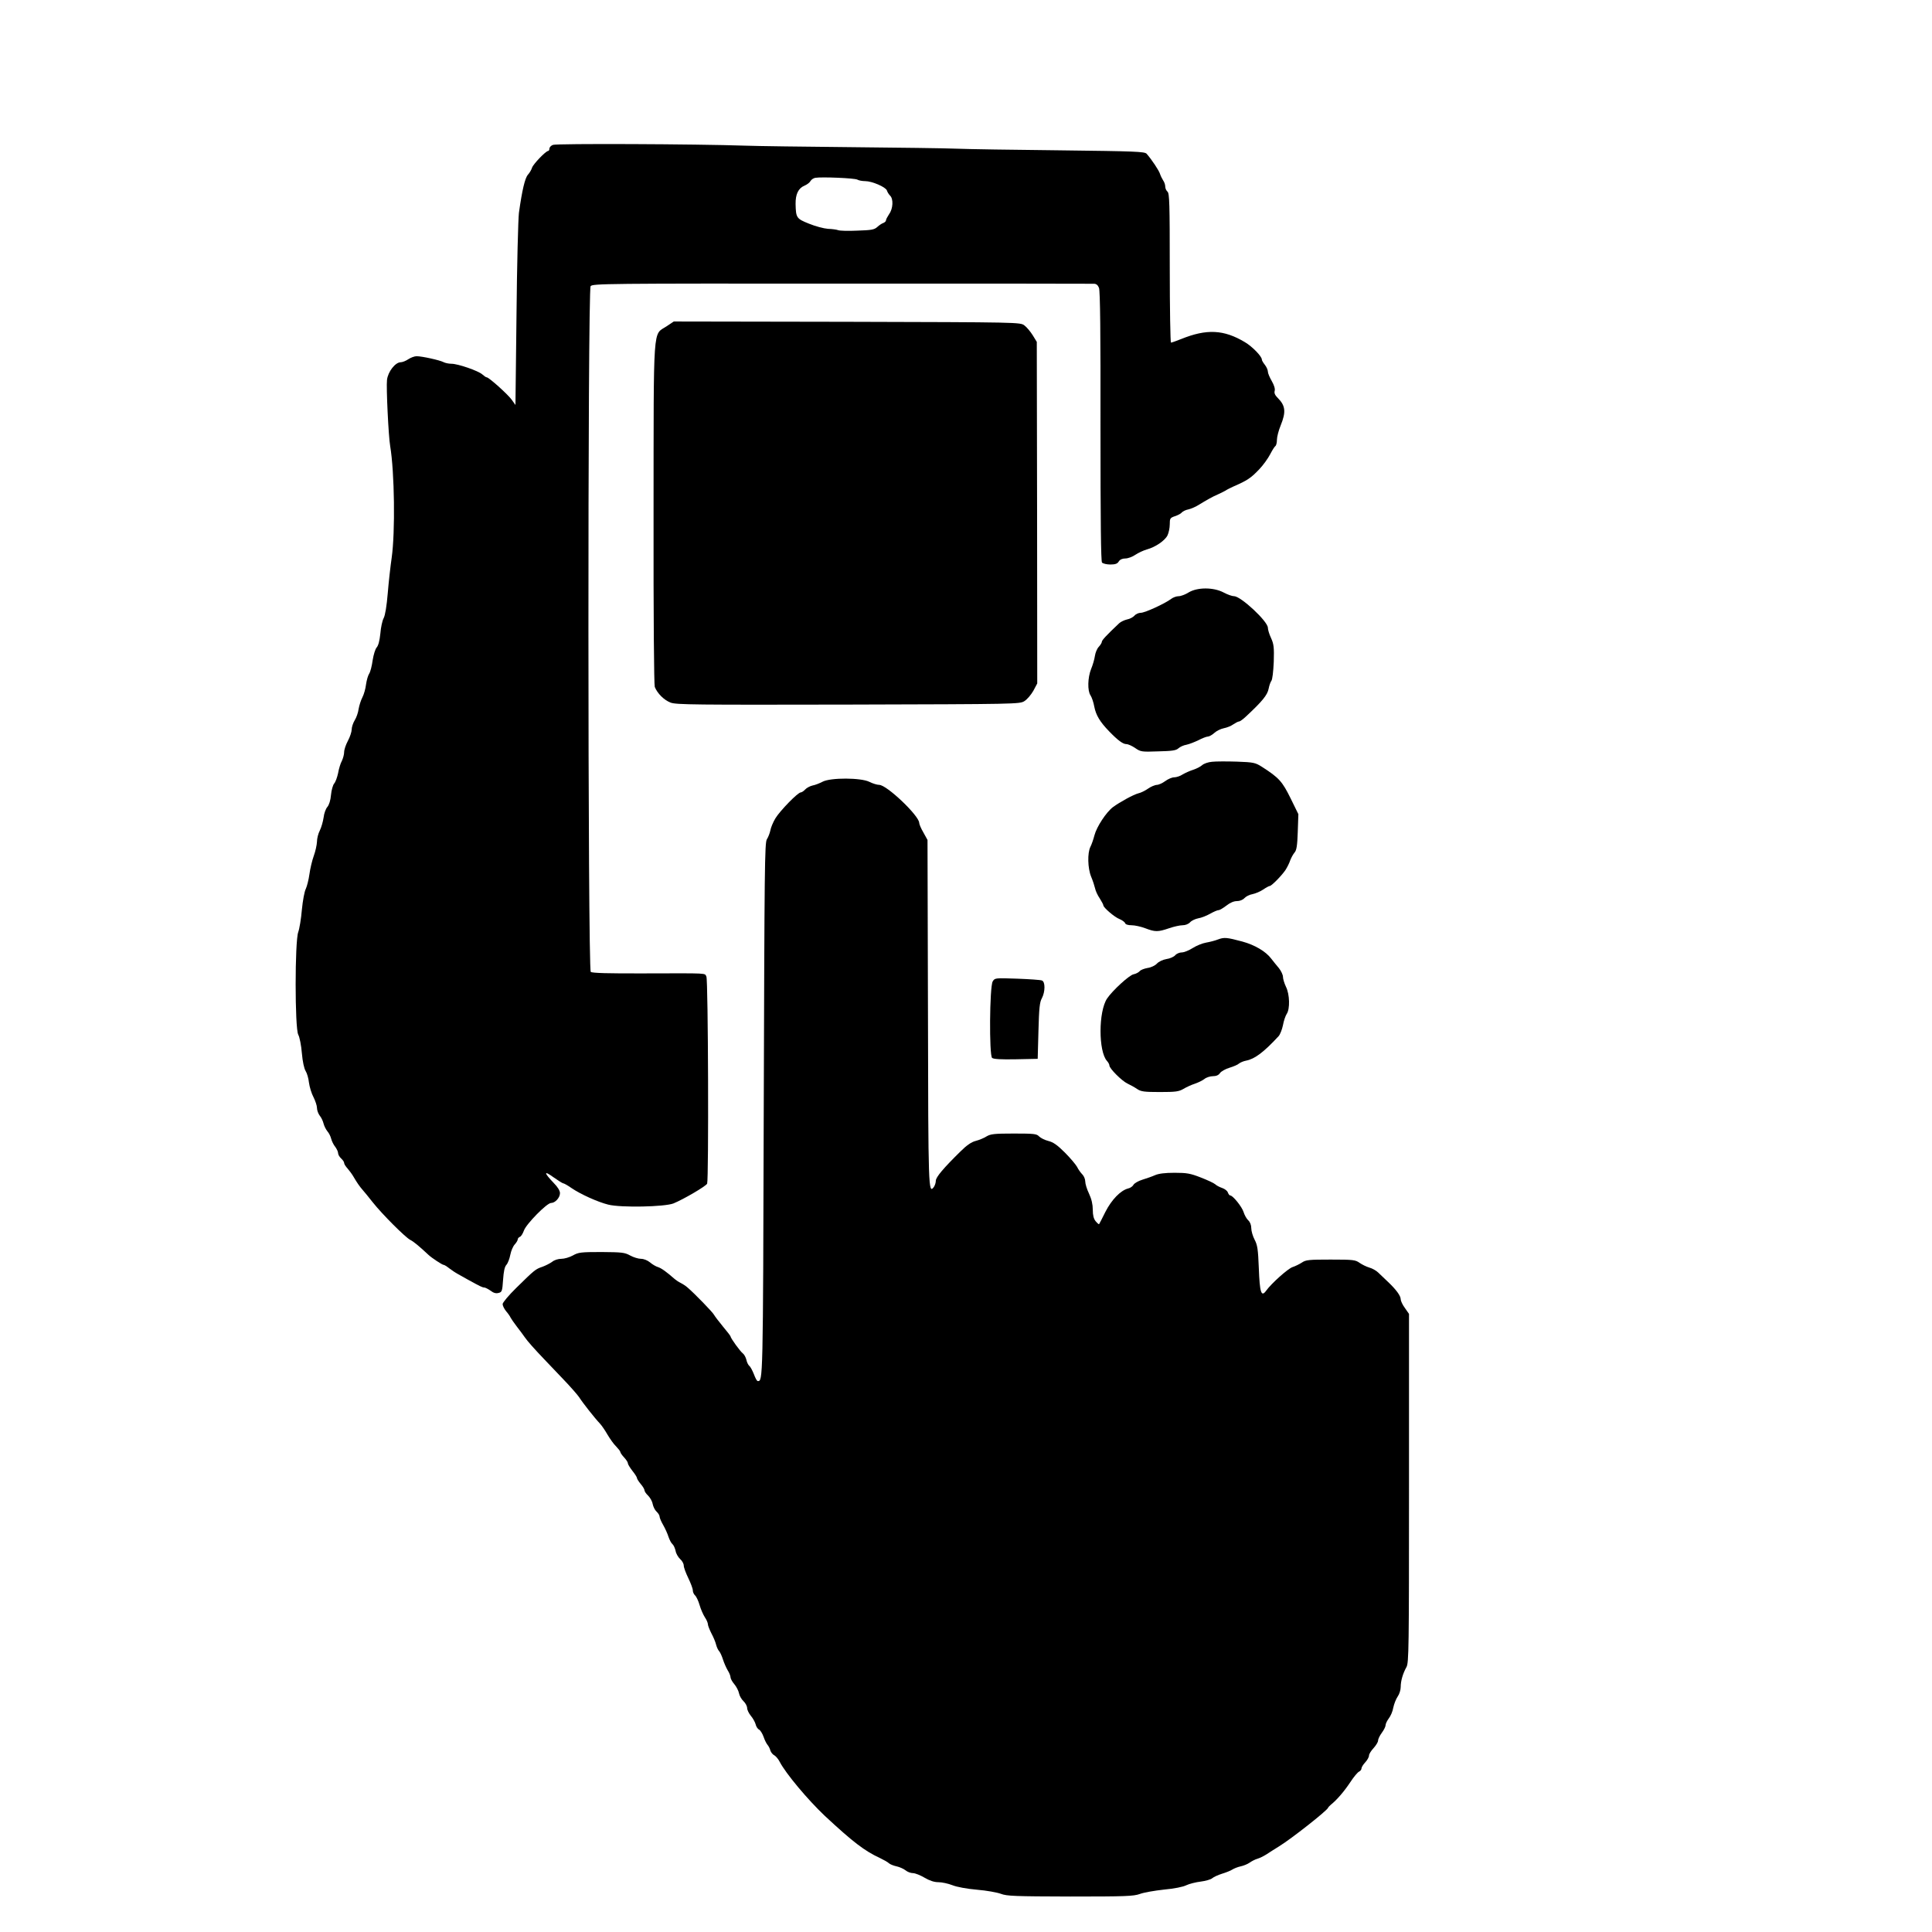
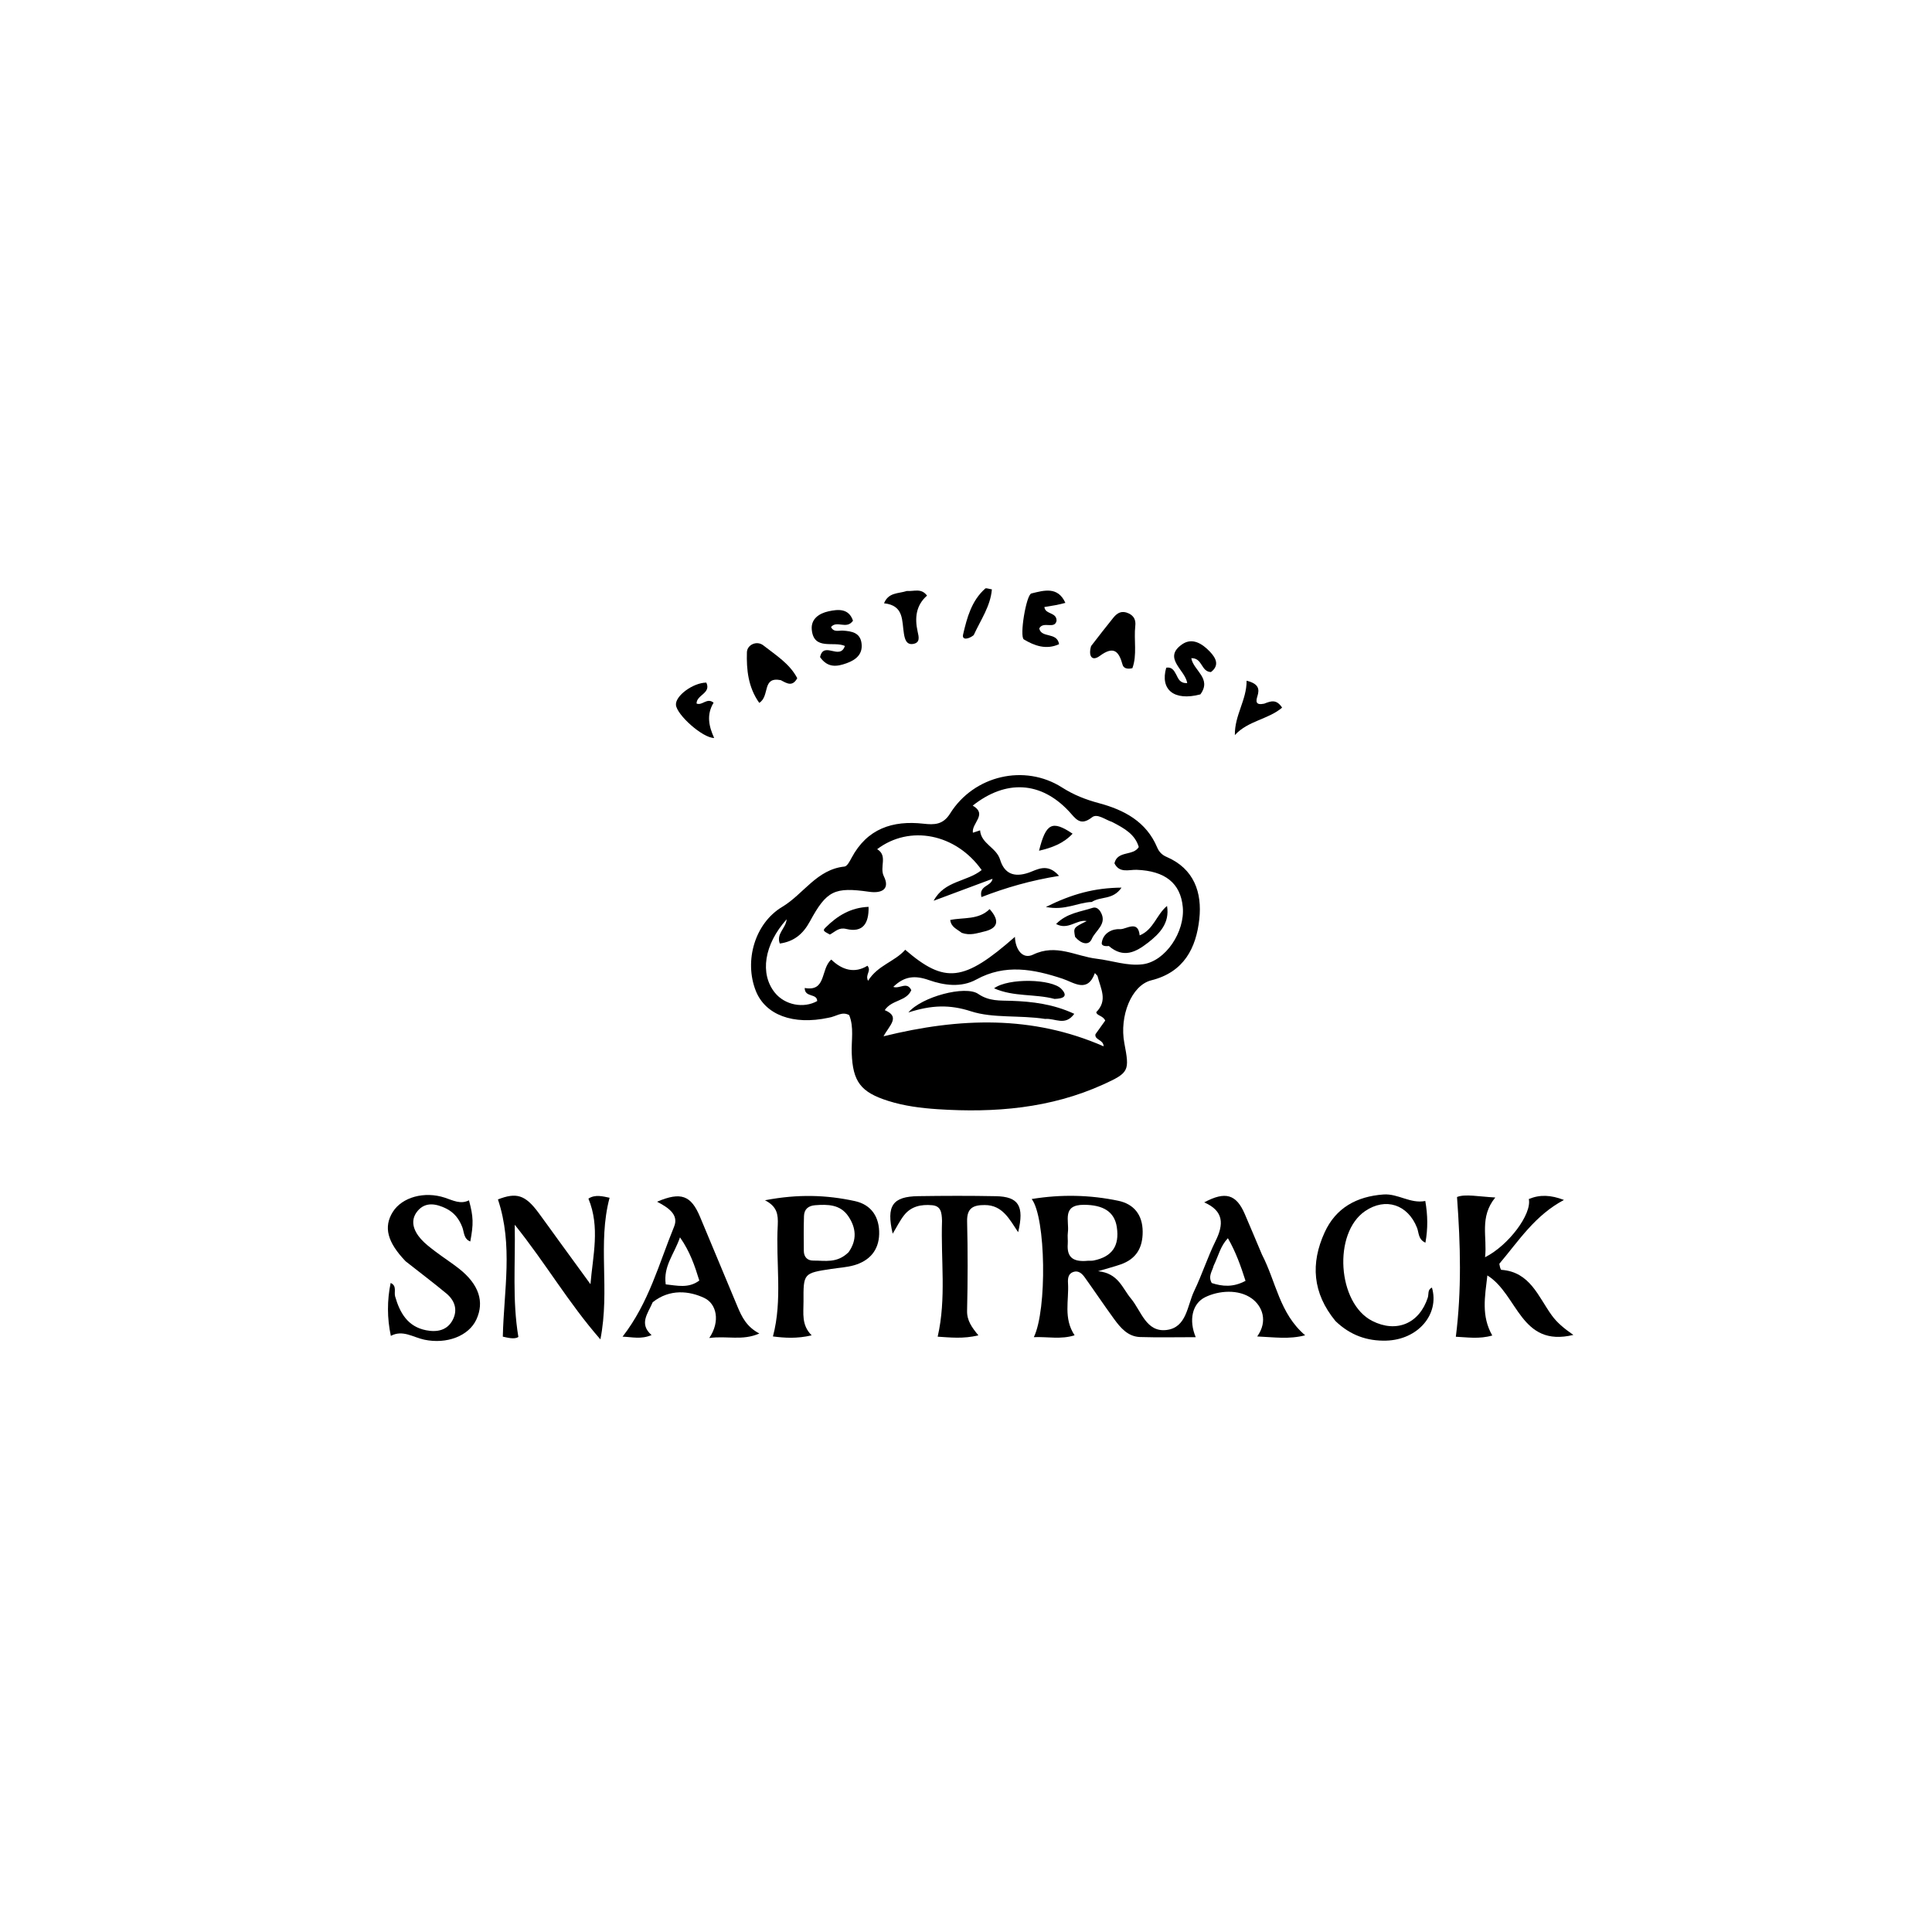
- <svg xmlns="http://www.w3.org/2000/svg" version="1.0" width="1280pt" height="1280pt" viewBox="0 0 1280 1280" preserveAspectRatio="xMidYMid meet">
-   <g transform="translate(0,1280) scale(0.1,-0.1)" fill="#000000" stroke="none">
-     <path d="M3663 11840 c-13 -5 -23 -16 -23 -25 0 -8 -4 -15 -8 -15 -16 0 -100 -88 -107 -111 -4 -13 -16 -34 -27 -46 -20 -22 -39 -103 -60 -253 -5 -41 -13 -344 -16 -674 l-7 -599 -25 35 c-26 36 -151 148 -165 148 -5 0 -18 9 -29 19 -26 24 -162 71 -205 71 -18 0 -42 5 -53 11 -25 13 -142 39 -178 39 -14 0 -38 -9 -55 -20 -16 -11 -39 -20 -50 -20 -36 0 -85 -63 -91 -117 -6 -46 10 -377 21 -438 29 -174 34 -570 10 -740 -8 -55 -20 -161 -26 -235 -7 -84 -17 -146 -27 -165 -9 -16 -19 -63 -22 -102 -5 -48 -13 -79 -24 -92 -10 -11 -21 -48 -27 -85 -5 -37 -15 -77 -23 -89 -8 -12 -17 -44 -21 -72 -3 -27 -14 -66 -24 -85 -10 -19 -21 -54 -25 -77 -3 -24 -15 -58 -26 -75 -11 -18 -20 -46 -20 -61 0 -15 -11 -49 -25 -75 -14 -26 -25 -59 -25 -75 0 -15 -7 -41 -15 -58 -9 -16 -20 -52 -25 -81 -6 -28 -17 -59 -26 -69 -8 -9 -18 -43 -21 -75 -3 -37 -13 -67 -24 -80 -10 -11 -22 -42 -25 -70 -4 -27 -15 -66 -25 -86 -11 -21 -19 -54 -19 -75 -1 -21 -10 -63 -21 -93 -11 -30 -24 -85 -29 -122 -5 -36 -16 -80 -24 -97 -9 -17 -20 -77 -26 -138 -5 -60 -16 -126 -24 -148 -23 -61 -23 -637 0 -680 9 -16 20 -72 24 -123 5 -57 15 -102 25 -118 9 -14 19 -48 22 -77 4 -29 17 -72 30 -96 12 -24 23 -56 23 -71 0 -15 8 -38 18 -51 11 -13 22 -37 26 -54 4 -16 16 -39 25 -50 10 -11 21 -33 25 -49 4 -16 16 -41 27 -54 10 -14 19 -32 19 -42 0 -9 9 -25 20 -35 11 -10 20 -23 20 -30 0 -7 10 -23 23 -37 12 -14 30 -38 39 -54 24 -41 40 -64 61 -88 10 -11 40 -48 66 -81 65 -82 215 -231 248 -249 24 -12 61 -43 123 -101 23 -21 90 -65 99 -65 5 0 21 -10 36 -22 16 -12 42 -30 59 -39 17 -10 47 -26 66 -37 82 -45 96 -52 108 -52 7 0 26 -10 42 -21 19 -15 36 -20 53 -15 22 5 25 11 30 87 4 56 10 86 22 99 10 11 21 41 26 67 5 26 18 56 29 68 11 12 20 27 20 33 0 7 7 15 15 18 8 3 19 22 26 41 14 42 152 183 180 183 27 0 59 35 59 65 0 16 -15 41 -41 67 -66 69 -68 86 -3 39 31 -22 61 -41 66 -41 5 0 30 -14 54 -31 60 -41 175 -93 244 -110 84 -21 373 -15 432 8 70 29 216 115 223 131 11 30 7 1350 -5 1372 -13 24 22 22 -404 21 -247 -1 -353 2 -362 10 -20 17 -21 4516 -1 4543 12 17 97 18 1662 17 908 0 1660 0 1673 -1 15 0 26 -9 33 -27 8 -19 11 -303 10 -917 0 -634 3 -893 10 -903 7 -7 31 -13 55 -13 33 0 47 5 56 20 8 13 24 20 44 20 17 0 47 11 67 25 20 13 54 29 76 35 55 15 119 58 136 93 8 17 15 49 15 73 0 39 2 43 34 54 19 6 40 17 46 25 6 7 26 17 43 20 18 4 48 17 67 29 56 34 92 55 130 71 19 9 42 20 50 25 8 6 31 17 50 26 92 40 117 56 172 114 27 28 59 73 73 100 14 27 29 51 35 55 5 3 10 22 10 41 0 19 11 62 25 96 36 89 32 130 -20 182 -18 18 -24 32 -20 46 4 13 -3 37 -19 65 -14 24 -26 52 -26 63 0 11 -9 31 -20 45 -11 14 -20 29 -20 35 0 21 -63 86 -112 115 -140 84 -254 89 -422 21 -33 -13 -63 -24 -68 -24 -4 0 -8 222 -8 494 0 426 -2 495 -15 506 -8 7 -15 22 -15 34 0 12 -6 30 -14 41 -7 11 -17 31 -21 44 -7 22 -54 93 -88 132 -13 15 -76 17 -573 23 -308 3 -617 8 -689 11 -71 3 -384 7 -695 10 -311 3 -628 7 -705 10 -319 11 -1251 15 -1272 5z m2017 -230 c10 -6 34 -10 52 -10 45 0 136 -39 144 -62 3 -10 12 -25 21 -34 23 -22 20 -86 -6 -122 -11 -17 -21 -35 -21 -41 0 -7 -8 -14 -17 -18 -10 -3 -28 -15 -41 -27 -20 -18 -39 -21 -133 -24 -60 -3 -117 -1 -126 3 -10 4 -40 8 -68 9 -27 2 -84 17 -125 34 -83 33 -87 39 -89 130 -1 65 18 105 59 122 17 7 35 21 40 31 6 10 20 19 32 21 43 7 260 -2 278 -12z" />
-     <path d="M4416 10638 c-92 -61 -85 39 -86 -1241 -1 -694 3 -1132 8 -1148 17 -43 61 -87 105 -104 38 -14 155 -15 1177 -13 1115 3 1136 3 1167 23 18 11 44 42 59 68 l26 49 -1 1131 -2 1132 -27 44 c-15 24 -40 54 -55 65 -28 21 -29 21 -1176 24 l-1147 2 -48 -32z" />
-     <path d="M7875 8875 c-22 -14 -52 -25 -66 -25 -15 0 -37 -8 -50 -18 -41 -31 -174 -92 -201 -92 -14 0 -33 -8 -42 -19 -9 -10 -31 -22 -49 -25 -17 -4 -41 -15 -52 -25 -85 -80 -115 -113 -115 -123 0 -6 -9 -21 -20 -33 -12 -12 -23 -40 -26 -61 -3 -21 -14 -60 -25 -86 -23 -57 -25 -145 -4 -175 8 -12 20 -46 25 -75 11 -56 37 -100 98 -163 59 -61 92 -85 115 -85 11 0 38 -12 58 -26 36 -25 43 -26 152 -22 92 2 119 6 134 20 11 10 35 21 54 24 19 4 54 18 79 30 25 13 53 24 62 24 9 0 29 11 43 24 14 13 42 27 62 31 21 4 49 15 64 26 15 10 32 19 38 19 6 0 27 15 47 34 106 99 141 141 149 183 4 21 12 44 18 52 7 8 13 61 16 126 3 97 0 118 -18 158 -12 25 -21 56 -21 68 0 42 -179 209 -224 209 -13 0 -44 11 -70 25 -67 35 -173 35 -231 0z" />
-     <path d="M8030 7753 c-25 -2 -54 -12 -65 -22 -11 -10 -38 -24 -60 -31 -22 -7 -53 -21 -70 -31 -16 -11 -42 -19 -56 -19 -14 0 -40 -11 -59 -25 -19 -14 -44 -25 -56 -25 -11 0 -38 -11 -58 -25 -20 -14 -49 -28 -64 -31 -32 -8 -123 -58 -168 -91 -45 -34 -108 -130 -123 -187 -7 -27 -19 -62 -27 -77 -20 -40 -18 -141 5 -197 11 -26 22 -60 26 -77 3 -16 17 -47 31 -67 13 -21 24 -41 24 -46 0 -15 75 -79 107 -91 17 -7 34 -19 37 -27 3 -9 20 -14 43 -14 21 0 62 -9 91 -20 65 -25 84 -25 157 0 32 11 72 20 90 20 19 0 39 8 50 20 10 11 34 22 54 26 20 3 55 17 78 30 23 13 48 24 56 24 8 0 31 14 52 30 24 19 49 30 70 30 19 0 39 8 50 20 10 11 34 23 53 26 19 4 51 17 70 30 19 13 39 24 44 24 12 0 77 66 104 105 11 17 26 46 32 65 7 18 20 42 29 52 13 15 18 45 21 136 l4 118 -52 106 c-55 111 -76 135 -190 208 -43 27 -54 30 -165 34 -66 2 -140 2 -165 -1z" />
-     <path d="M5450 7621 c-19 -10 -49 -22 -66 -25 -18 -4 -40 -16 -50 -27 -9 -10 -23 -19 -29 -19 -19 0 -137 -121 -168 -172 -15 -25 -30 -61 -33 -79 -4 -19 -14 -45 -23 -59 -15 -23 -16 -182 -21 -1791 -5 -1818 -5 -1799 -40 -1799 -5 0 -16 20 -25 45 -10 25 -23 50 -31 56 -7 6 -16 24 -19 40 -4 16 -14 35 -23 42 -17 12 -82 102 -82 113 0 3 -22 32 -50 65 -27 33 -54 68 -60 79 -9 17 -128 140 -175 180 -11 10 -31 23 -45 30 -14 7 -32 19 -40 26 -52 46 -88 72 -110 79 -14 4 -38 18 -53 31 -17 14 -42 24 -60 24 -18 0 -50 10 -72 22 -36 20 -54 22 -190 23 -137 0 -153 -2 -190 -23 -22 -12 -56 -22 -76 -22 -21 0 -47 -8 -61 -20 -14 -10 -43 -25 -65 -33 -45 -15 -52 -21 -173 -140 -50 -49 -90 -97 -90 -107 0 -10 10 -31 23 -47 13 -15 27 -35 30 -43 4 -8 23 -35 42 -60 19 -25 43 -56 52 -70 17 -25 65 -79 133 -150 19 -20 74 -78 122 -128 48 -50 95 -104 105 -119 22 -35 102 -137 139 -176 11 -12 33 -44 49 -72 16 -27 41 -63 57 -78 15 -16 28 -32 28 -37 0 -5 11 -21 25 -36 14 -15 25 -32 25 -39 0 -7 14 -29 30 -50 17 -21 30 -42 30 -47 0 -6 11 -23 25 -40 14 -16 25 -35 25 -42 0 -7 11 -23 24 -35 13 -13 27 -37 30 -55 4 -19 15 -41 26 -51 11 -10 20 -25 20 -33 0 -8 11 -34 24 -56 13 -23 29 -58 35 -78 7 -20 18 -42 26 -48 8 -7 17 -27 21 -45 3 -18 17 -42 30 -54 13 -11 24 -31 24 -43 0 -13 14 -50 30 -83 16 -33 30 -70 30 -81 0 -12 7 -27 15 -34 8 -7 22 -36 30 -64 8 -28 24 -64 35 -81 11 -16 20 -37 20 -46 0 -9 11 -36 23 -60 13 -24 27 -57 31 -74 4 -16 13 -37 21 -45 7 -8 18 -33 25 -55 7 -22 21 -54 31 -71 11 -17 19 -38 19 -47 0 -8 11 -29 25 -45 14 -17 28 -44 31 -60 3 -17 17 -41 30 -53 13 -12 24 -33 24 -45 0 -12 11 -35 24 -51 14 -16 28 -42 32 -56 3 -15 14 -32 23 -36 9 -5 22 -26 30 -48 7 -21 19 -45 26 -53 7 -8 16 -25 19 -38 4 -12 16 -27 27 -32 10 -6 26 -25 35 -43 40 -77 186 -251 298 -357 187 -174 264 -233 366 -280 25 -12 52 -27 60 -35 8 -7 31 -16 50 -20 19 -4 46 -16 59 -26 13 -11 35 -19 50 -19 14 0 49 -14 76 -30 34 -20 64 -30 92 -30 23 0 65 -9 93 -20 30 -12 96 -24 164 -30 62 -5 133 -18 157 -27 39 -15 91 -17 459 -18 368 0 420 2 462 17 26 10 97 22 160 29 67 6 127 18 148 29 19 9 62 20 95 24 32 4 67 14 76 22 9 8 39 22 65 30 26 8 57 20 69 28 11 7 36 17 55 21 19 4 46 15 60 25 14 10 36 21 50 25 14 4 41 17 60 29 19 13 58 37 85 54 81 50 315 234 324 255 1 4 10 13 18 20 40 32 88 88 128 148 24 37 51 69 60 72 8 4 15 13 15 20 0 8 11 26 25 41 14 15 25 35 25 45 0 10 14 32 30 49 16 18 30 40 30 50 0 10 11 33 25 52 14 19 25 41 25 51 0 9 10 29 21 44 12 15 26 47 30 72 5 24 18 57 29 73 11 15 20 44 20 63 0 40 14 89 38 132 16 28 17 122 17 1185 l0 1155 -27 39 c-16 21 -28 48 -28 58 0 23 -30 64 -85 116 -21 20 -50 48 -64 61 -13 13 -40 28 -59 33 -20 6 -48 20 -64 31 -28 20 -41 22 -192 22 -145 0 -165 -2 -191 -20 -17 -11 -44 -24 -62 -30 -30 -10 -140 -108 -175 -157 -32 -44 -42 -11 -48 150 -5 126 -9 153 -28 189 -12 23 -22 57 -22 76 0 21 -8 41 -20 52 -11 10 -25 35 -31 55 -11 35 -71 110 -89 110 -5 0 -11 9 -15 19 -3 11 -20 24 -37 30 -18 6 -39 17 -47 25 -9 8 -52 28 -96 45 -69 27 -93 31 -173 31 -63 0 -105 -5 -130 -16 -20 -9 -58 -22 -84 -30 -26 -8 -52 -23 -58 -33 -5 -10 -21 -22 -36 -25 -50 -13 -109 -74 -150 -154 -21 -43 -40 -79 -42 -82 -2 -3 -12 6 -23 19 -13 16 -19 39 -19 76 0 35 -8 71 -25 107 -14 29 -25 65 -25 81 0 15 -9 36 -19 46 -11 11 -27 33 -35 50 -9 16 -45 59 -81 95 -50 50 -77 69 -110 77 -24 6 -51 20 -61 30 -15 17 -33 19 -167 19 -130 0 -154 -3 -181 -19 -17 -11 -49 -24 -72 -30 -28 -7 -60 -29 -100 -69 -113 -111 -164 -171 -164 -195 0 -13 -6 -31 -13 -41 -36 -49 -37 -19 -39 1155 l-3 1144 -27 49 c-16 27 -28 56 -28 64 0 47 -215 252 -265 252 -14 0 -43 9 -65 20 -55 28 -257 29 -310 1z" />
-     <path d="M8070 6576 c-20 -8 -56 -17 -79 -21 -24 -4 -64 -20 -89 -36 -25 -16 -58 -29 -72 -29 -15 0 -35 -8 -44 -19 -9 -10 -35 -22 -58 -25 -24 -4 -51 -17 -63 -30 -12 -13 -39 -26 -62 -29 -22 -4 -46 -13 -52 -21 -7 -8 -25 -18 -41 -21 -29 -6 -139 -107 -175 -160 -58 -86 -58 -351 -1 -414 9 -10 16 -23 16 -30 0 -20 83 -103 120 -120 19 -9 48 -25 64 -36 25 -17 47 -20 150 -20 106 0 126 3 157 21 20 12 53 27 75 34 21 7 50 21 63 31 13 11 39 19 57 19 22 0 38 7 47 21 8 11 36 27 63 35 26 8 55 20 63 28 9 7 30 16 47 19 57 11 117 56 215 162 10 11 23 44 29 73 5 29 17 63 25 75 22 32 20 129 -5 179 -11 23 -20 53 -20 66 0 13 -12 39 -27 58 -16 18 -38 47 -51 63 -36 48 -110 91 -191 113 -104 28 -121 29 -161 14z" />
-     <path d="M6577 6298 c-21 -35 -24 -490 -4 -507 10 -8 58 -11 158 -9 l144 3 5 185 c4 151 8 191 23 217 22 42 23 109 0 117 -9 4 -83 9 -164 12 -146 5 -148 5 -162 -18z" />
-   </g>
+ <svg xmlns="http://www.w3.org/2000/svg" version="1.1" id="Layer_1" x="0px" y="0px" width="100%" viewBox="0 0 496 496" enable-background="new 0 0 496 496" xml:space="preserve">
+   <path fill="#000000" opacity="1" stroke="none" d=" M212.724,261.282   C203.577,263.253 196.459,260.534 194.027,254.357   C190.996,246.656 193.805,237.008 200.826,232.815   C206.274,229.561 209.688,223.189 216.812,222.469   C217.492,222.4 218.17,221.081 218.627,220.224   C222.629,212.73 229.149,210.58 237.093,211.468   C239.845,211.775 242.098,211.773 243.914,208.862   C250.022,199.069 263.051,196.035 272.658,202.168   C275.67,204.091 278.734,205.284 282.16,206.203   C288.568,207.922 294.302,210.921 297.084,217.573   C297.561,218.715 298.357,219.502 299.478,219.982   C306.599,223.03 308.638,229.198 307.897,235.962   C307.087,243.354 303.986,249.579 295.574,251.675   C290.445,252.952 287.35,260.937 288.647,267.784   C289.992,274.886 289.948,275.367 283.224,278.418   C269.709,284.551 255.358,285.728 240.766,284.768   C236.479,284.485 232.175,283.947 228.019,282.631   C220.965,280.397 218.928,277.69 218.663,270.363   C218.544,267.087 219.286,263.724 218.008,260.602   C216.107,259.577 214.692,260.98 212.724,261.282  M285.488,211.01   C283.77,210.476 281.706,208.756 280.362,209.819   C277.259,212.272 276.106,210.073 274.385,208.241   C267.213,200.608 258.266,200.072 249.724,206.825   C253.628,209.057 249.379,211.321 249.769,213.785   C250.435,213.565 251.025,213.37 251.615,213.175   C251.879,216.644 255.796,217.55 256.755,220.7   C257.845,224.281 260.325,225.351 264.156,224.019   C266.241,223.294 268.921,221.426 271.887,224.865   C264.625,226.028 258.249,227.876 251.963,230.308   C251.262,227.188 254.483,227.664 254.81,225.613   C249.541,227.578 244.619,229.415 239.697,231.251   C242.481,226.042 248.227,226.421 252.024,223.367   C245.401,214.015 233.552,211.686 225.193,218.01   C228.01,219.711 225.72,222.583 226.913,224.974   C228.505,228.165 226.522,229.426 223.146,228.946   C214.259,227.684 212.243,228.595 207.925,236.555   C206.13,239.862 203.786,241.723 200.196,242.233   C199.24,239.677 201.731,238.385 201.962,236.006   C196.136,242.496 195.035,250.023 198.935,254.858   C201.487,258.022 206.284,258.965 209.797,257.004   C209.771,254.932 206.576,256.182 206.593,253.642   C212.231,254.673 210.616,248.769 213.411,246.349   C216.233,249.077 219.424,249.959 222.703,247.932   C223.813,249.334 222.031,250.146 222.856,251.8   C225.359,247.782 229.71,246.895 232.396,243.833   C242.599,252.613 247.438,252.051 260.556,240.519   C260.675,243.757 262.517,246.389 265.24,245.074   C271.163,242.215 276.135,245.496 281.559,246.138   C285.505,246.605 289.454,248.068 293.385,247.554   C299.231,246.789 304.237,239.222 303.655,232.871   C303.092,226.738 299.101,223.582 291.826,223.307   C289.85,223.232 287.409,224.262 286.107,221.632   C286.894,218.284 290.92,219.834 292.356,217.458   C291.4,214.233 288.818,212.732 285.488,211.01  M281.752,250.537   C281.532,250.296 281.312,250.054 281.091,249.813   C279.165,255.064 275.703,252.227 272.781,251.261   C265.35,248.802 258.065,247.399 250.638,251.473   C246.76,253.6 242.346,252.978 238.473,251.617   C234.878,250.354 232.179,250.591 229.332,253.364   C230.96,253.959 232.847,251.865 233.956,254.2   C232.709,257.105 228.953,256.619 227.14,259.332   C231.274,261.038 228.285,263.286 226.832,266.046   C246.423,261.214 265.066,260.632 283.331,268.621   C283.309,266.866 280.946,267.013 281.234,265.518   C282.155,264.229 282.986,263.066 283.738,262.014   C283.194,260.726 281.524,260.76 281.441,259.851   C284.446,256.82 282.6,253.917 281.752,250.537  z" />
+   <path fill="#000000" opacity="1" stroke="none" d=" M323.987,322.094   C327.626,329.114 328.468,337.182 335.071,342.806   C330.961,343.892 327.122,343.295 322.761,343.108   C325.597,339.139 324.054,335.294 321.353,333.349   C317.969,330.912 312.89,331.316 309.405,333.024   C306.057,334.667 305.154,338.954 306.977,343.292   C301.988,343.292 297.345,343.399 292.709,343.255   C289.564,343.157 287.663,340.886 285.979,338.574   C283.429,335.074 281.018,331.474 278.497,327.952   C277.809,326.991 276.893,326.102 275.561,326.541   C274.184,326.996 274.121,328.308 274.191,329.46   C274.458,333.848 272.962,338.44 275.879,342.808   C272.348,343.93 268.966,343.137 265.415,343.287   C268.841,336.25 268.503,312.602 264.869,307.822   C272.451,306.588 279.835,306.753 287.107,308.275   C291.025,309.096 293.331,311.799 293.357,316.185   C293.382,320.379 291.681,323.218 287.715,324.609   C286.168,325.151 284.575,325.559 281.908,326.355   C287.133,326.875 288.127,330.72 290.328,333.348   C293.001,336.539 294.232,342.094 299.496,341.445   C304.684,340.806 304.784,335.169 306.582,331.427   C308.599,327.23 310.02,322.745 312.083,318.574   C314.191,314.311 314.219,310.893 309.154,308.685   C314.61,305.759 317.383,306.626 319.549,311.623   C321.006,314.984 322.407,318.369 323.987,322.094  M279.28,323.676   C279.776,323.658 280.286,323.707 280.766,323.61   C285.517,322.646 287.443,319.86 286.72,315.038   C286.125,311.075 283.225,309.32 278.271,309.308   C272.521,309.295 274.553,313.496 274.154,316.389   C274.02,317.363 274.193,318.376 274.122,319.364   C273.897,322.497 275.167,324.087 279.28,323.676  M311.568,324.969   C311.238,326.352 310.08,327.62 311.093,329.394   C313.792,330.264 316.566,330.554 319.763,328.828   C318.542,325.015 317.283,321.44 315.235,317.88   C313.29,319.948 312.873,322.267 311.568,324.969  z" />
+   <path fill="#000000" opacity="1" stroke="none" d=" M384.923,324.443   C385.044,325.189 385.226,325.989 385.465,326.006   C392.831,326.54 394.915,332.912 398.39,337.696   C399.737,339.55 401.459,340.999 403.928,342.712   C390.322,346.01 389.719,332.315 381.848,327.439   C381.206,332.967 380.257,337.864 383.109,342.86   C379.803,343.829 376.58,343.308 373.755,343.182   C375.256,331.301 374.967,319.726 374.059,307.307   C376.11,306.468 379.6,307.199 383.886,307.43   C379.74,312.484 381.864,317.623 381.255,322.768   C387.3,319.729 393.309,311.685 392.491,307.828   C395.326,306.644 398.092,306.761 401.513,308.061   C394.065,312.006 389.96,318.488 384.923,324.443  z" />
+   <path fill="#000000" opacity="1" stroke="none" d=" M143.48,318.553   C146.321,322.46 148.955,326.074 151.589,329.688   C152.202,322.312 154.099,315.077 151.066,307.722   C152.806,306.567 154.802,307.15 156.497,307.499   C153.361,319.247 156.646,331.1 154.139,343.861   C145.915,334.454 140.193,324.452 132.148,314.426   C132.336,324.732 131.497,333.686 133.08,343.228   C132.119,343.93 130.233,343.401 129.086,343.155   C129.356,331.321 131.776,319.671 127.834,307.926   C132.54,306.105 134.806,306.674 138.28,311.388   C139.96,313.668 141.609,315.969 143.48,318.553  z" />
+   <path fill="#000000" opacity="1" stroke="none" d=" M104.132,323.804   C99.405,318.885 98.449,314.992 100.82,311.174   C103.196,307.347 108.957,305.746 114.226,307.49   C116.273,308.167 118.236,309.252 120.4,308.159   C121.546,312.402 121.59,314.203 120.734,318.725   C119.015,318.051 119.174,316.331 118.685,315.05   C117.873,312.92 116.562,311.263 114.54,310.265   C112.004,309.015 109.227,308.479 107.221,310.877   C105.19,313.305 106.163,315.95 108.075,318.105   C109.166,319.335 110.527,320.346 111.847,321.35   C113.834,322.86 115.952,324.201 117.907,325.75   C122.945,329.743 124.407,334.187 122.3,338.754   C120.349,342.983 114.706,345.152 108.928,343.935   C106.055,343.33 103.41,341.325 100.342,342.954   C99.36,338.435 99.374,333.746 100.293,329.371   C101.959,330.113 101.112,331.677 101.442,332.831   C102.65,337.056 104.672,340.589 109.385,341.513   C112.166,342.059 114.845,341.596 116.266,338.777   C117.569,336.192 116.698,333.822 114.592,332.069   C111.272,329.305 107.807,326.714 104.132,323.804  z" />
+   <path fill="#000000" opacity="1" stroke="none" d=" M199.676,314.467   C199.784,311.826 199.546,309.751 196.389,308.142   C204.878,306.509 212.223,306.776 219.476,308.354   C223.767,309.288 225.821,312.533 225.707,316.854   C225.598,321.004 223.222,323.678 219.308,324.815   C217.412,325.365 215.386,325.469 213.418,325.77   C206.27,326.866 206.245,326.866 206.284,334.171   C206.3,337.108 205.702,340.181 208.379,342.82   C204.598,343.718 201.351,343.475 198.436,343.103   C200.944,333.658 199.124,324.214 199.676,314.467  M217.864,321.469   C220.061,318.364 219.813,315.209 217.769,312.219   C215.707,309.203 212.513,309.162 209.275,309.414   C207.511,309.552 206.459,310.439 206.406,312.195   C206.317,315.173 206.329,318.155 206.363,321.134   C206.38,322.708 207.278,323.653 208.843,323.631   C211.76,323.591 214.869,324.424 217.864,321.469  z" />
+   <path fill="#000000" opacity="1" stroke="none" d=" M342.848,339.146   C336.925,331.937 336.457,324.321 340.055,316.423   C342.953,310.061 348.315,307.157 355.173,306.657   C358.918,306.383 362.068,309.089 365.913,308.325   C366.558,312.012 366.601,315.426 365.946,319.032   C364.067,318.189 364.288,316.456 363.788,315.194   C361.421,309.22 355.717,307.345 350.467,310.919   C342.168,316.57 343.336,334.57 352.298,339.123   C358.505,342.276 364.389,339.8 366.556,333.128   C366.842,332.25 366.439,331.079 367.622,330.562   C369.616,337.394 364.047,343.963 355.854,344.179   C351.046,344.307 346.668,342.839 342.848,339.146  z" />
+   <path fill="#000000" opacity="1" stroke="none" d=" M167.565,334.326   C166.287,337.303 163.995,339.852 167.275,342.757   C164.521,343.9 162.34,343.248 159.834,343.16   C166.616,334.423 169.188,324.341 173.065,314.903   C174.354,311.766 171.408,309.941 168.683,308.513   C174.842,305.908 177.402,306.87 179.727,312.418   C182.942,320.091 186.121,327.779 189.34,335.45   C190.443,338.079 191.67,340.641 194.949,342.346   C190.566,344.281 186.669,342.879 182.091,343.505   C185.022,339.157 183.912,334.709 180.853,333.246   C177.004,331.406 171.941,330.822 167.565,334.326  M170.915,329.735   C173.791,330.027 176.737,330.841 179.533,328.754   C178.348,324.919 177.145,321.329 174.574,317.665   C173.088,321.99 170.243,325.076 170.915,329.735  z" />
+   <path fill="#000000" opacity="1" stroke="none" d=" M241.845,313.433   C241.78,311.232 241.548,309.614 239.29,309.412   C236.495,309.162 233.922,309.682 232.11,311.978   C231.031,313.345 230.257,314.954 229.179,316.73   C227.492,309.523 229.14,307.181 235.763,307.085   C242.407,306.988 249.056,306.967 255.699,307.098   C261.499,307.212 263.009,309.595 261.386,316.34   C259.133,312.974 257.376,309.39 252.842,309.369   C249.88,309.355 248.202,310.109 248.286,313.58   C248.472,321.22 248.46,328.87 248.278,336.51   C248.217,339.056 249.521,340.793 251.179,342.821   C247.275,343.773 243.884,343.354 240.728,343.165   C242.99,333.272 241.51,323.531 241.845,313.433  z" />
+   <path fill="#000000" opacity="1" stroke="none" d=" M308.17,178.268   C301.381,180.059 297.788,177.039 299.405,171.415   C300.863,171.157 301.45,172.184 301.987,173.222   C302.517,174.247 302.873,175.423 304.786,175.383   C304.346,171.995 298.352,168.94 303.523,165.39   C306.11,163.615 308.679,165.268 310.584,167.267   C312.099,168.857 313.206,170.763 310.887,172.537   C308.274,172.433 308.775,168.902 305.843,168.971   C306.355,172.133 311.197,174.149 308.17,178.268  z" />
+   <path fill="#000000" opacity="1" stroke="none" d=" M210.534,168.697   C211.458,164.446 215.606,169.646 216.909,165.836   C214.064,164.525 208.925,167.091 208.407,161.66   C208.141,158.88 210.323,157.47 212.688,156.946   C215.212,156.386 217.919,156.167 218.988,159.352   C217.344,161.72 214.858,159.166 213.346,160.973   C214.036,162.412 215.362,161.826 216.398,161.897   C218.686,162.053 220.843,162.417 221.184,165.181   C221.53,167.983 219.727,169.404 217.369,170.26   C214.91,171.153 212.508,171.537 210.534,168.697  z" />
+   <path fill="#000000" opacity="1" stroke="none" d=" M200.454,174.616   C195.515,173.643 197.735,178.714 194.918,180.445   C192.055,176.421 191.629,171.893 191.753,167.463   C191.807,165.518 194.296,164.371 195.975,165.691   C199.155,168.189 202.762,170.405 204.68,174.118   C203.44,176.337 202.095,175.499 200.454,174.616  z" />
+   <path fill="#000000" opacity="1" stroke="none" d=" M280.115,165.865   C282.135,163.241 283.963,160.89 285.834,158.574   C286.848,157.319 288.01,156.673 289.723,157.459   C291.204,158.138 291.618,159.281 291.462,160.671   C291.051,164.333 291.98,168.151 290.713,171.543   C289.259,171.887 288.423,171.467 288.201,170.665   C287.246,167.213 285.959,165.73 282.354,168.385   C280.318,169.886 279.369,168.423 280.115,165.865  z" />
+   <path fill="#000000" opacity="1" stroke="none" d=" M273.513,154.775   C271.682,155.281 270.059,155.537 268.122,155.842   C268.327,157.802 271.315,157.106 271.246,159.395   C270.733,161.662 267.816,159.357 266.805,161.344   C267.36,163.917 271.362,162.172 271.897,165.376   C268.605,166.895 265.573,165.786 262.86,164.161   C261.677,163.452 263.453,152.681 264.789,152.357   C268.011,151.574 271.57,150.472 273.513,154.775  z" />
+   <path fill="#000000" opacity="1" stroke="none" d=" M183.201,180.401   C181.322,183.493 181.982,186.47 183.345,189.462   C180.361,189.47 173.764,183.516 173.537,180.988   C173.328,178.665 177.885,175.292 181.33,175.24   C182.651,178.007 178.781,178.394 178.831,180.624   C180.33,181.215 181.494,179.013 183.201,180.401  z" />
+   <path fill="#000000" opacity="1" stroke="none" d=" M232.799,151.726   C234.731,151.85 236.507,150.922 237.996,152.913   C235.156,155.39 234.801,158.635 235.581,162.14   C235.873,163.453 236.312,165.003 234.421,165.317   C232.624,165.616 232.27,163.928 232.065,162.701   C231.508,159.364 232.143,155.429 226.955,154.88   C228.141,152.029 230.589,152.447 232.799,151.726  z" />
+   <path fill="#000000" opacity="1" stroke="none" d=" M324.556,180.651   C326.272,179.985 327.681,179.424 329.158,181.672   C325.586,184.715 320.394,185.017 317.026,188.719   C316.93,183.622 320.065,179.75 320.041,174.758   C323.168,175.537 323.384,176.909 322.817,178.72   C322.416,180.003 322.276,181.13 324.556,180.651  z" />
+   <path fill="#000000" opacity="1" stroke="none" d=" M249.977,163.061   C248.692,164.104 246.895,164.441 247.258,162.877   C248.252,158.601 249.415,154.213 252.94,151.099   C253.169,150.897 253.84,151.194 254.647,151.306   C254.272,155.652 251.819,159.052 249.977,163.061  z" />
+   <path fill="#000000" opacity="1" stroke="none" d=" M284.663,242.86   C283.639,243.004 282.762,242.772 282.848,242.083   C283.177,239.43 285.695,238.416 287.483,238.545   C289.092,238.662 292.19,236.032 292.586,240.142   C296.179,238.669 296.888,234.815 299.61,232.582   C300.34,236.959 297.745,239.689 294.662,242.063   C291.652,244.382 288.467,246.139 284.663,242.86  z" />
+   <path fill="#000000" opacity="1" stroke="none" d=" M276.007,240.522   C275.563,238.157 275.563,238.157 278.989,236.47   C276.443,235.954 274.267,238.901 271.13,237.22   C273.881,234.403 277.384,234.105 280.516,233.067   C281.331,232.797 282.055,233.278 282.541,234.097   C284.388,237.213 281.218,238.869 280.294,241.052   C279.535,242.846 277.527,242.326 276.007,240.522  z" />
+   <path fill="#000000" opacity="1" stroke="none" d=" M246.884,239.482   C245.623,238.464 244.196,238.051 243.952,236.183   C247.384,235.481 251.197,236.216 254.069,233.394   C256.853,236.532 256.048,238.388 252.578,239.171   C250.851,239.561 249.063,240.268 246.884,239.482  z" />
+   <path fill="#000000" opacity="1" stroke="none" d=" M213.05,239.929   C211.28,238.983 211.18,238.882 212.01,238.06   C214.98,235.121 218.368,233.006 222.985,232.814   C223.097,237.13 221.48,239.501 217.247,238.488   C215.344,238.033 214.537,239.118 213.05,239.929  z" />
+   <path fill="#000000" opacity="1" stroke="none" d=" M280.289,231.557   C276.567,231.714 273.457,233.833 268.507,232.842   C275.253,229.503 280.927,227.948 287.932,227.879   C285.686,231.132 282.631,230.04 280.289,231.557  z" />
+   <path fill="#000000" opacity="1" stroke="none" d=" M266.752,218.408   C268.518,211.333 270.111,210.504 275.364,214.032   C273.038,216.528 270.087,217.636 266.752,218.408  z" />
+   <path fill="#000000" opacity="1" stroke="none" d=" M268.326,261.591   C261.712,260.567 254.968,261.476 249.266,259.628   C243.843,257.871 239.165,258.002 233.208,259.933   C236.596,255.89 247.838,252.909 251.124,255.159   C253.95,257.094 256.723,256.838 259.631,256.939   C265.088,257.128 270.414,257.78 275.797,260.28   C273.429,263.527 270.9,261.356 268.326,261.591  z" />
+   <path fill="#000000" opacity="1" stroke="none" d=" M270.73,256.453   C265.574,255.097 260.306,255.977 255.204,253.729   C258.912,251.014 270.028,251.313 272.471,253.872   C274.29,255.777 273.018,256.374 270.73,256.453  z" />
</svg>
